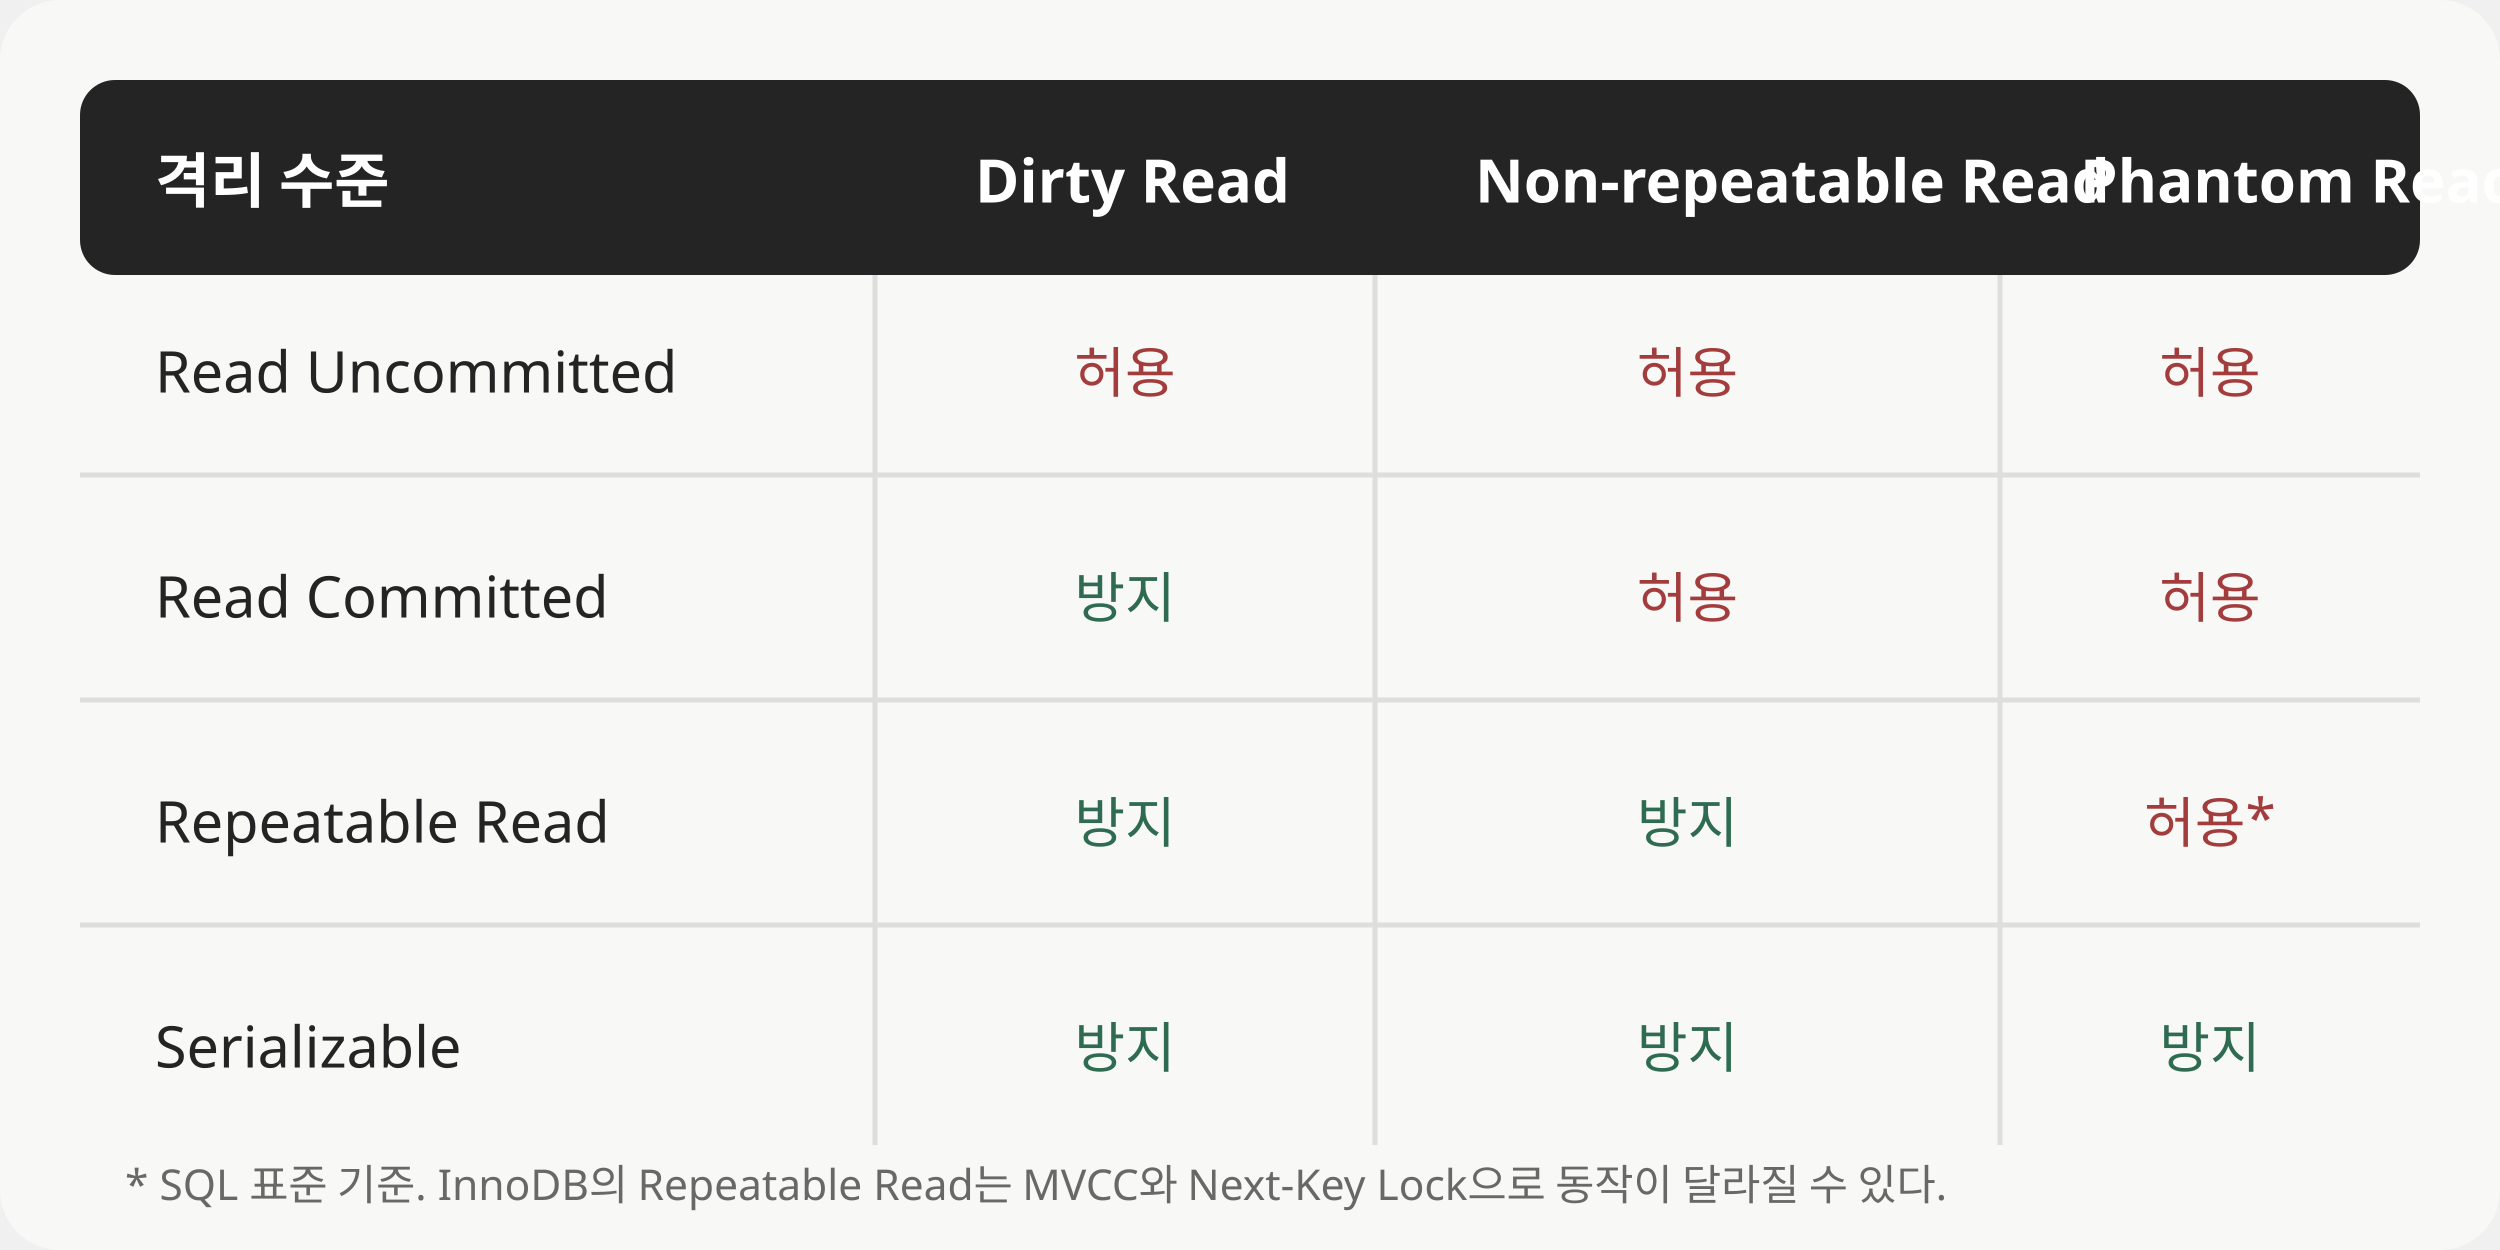
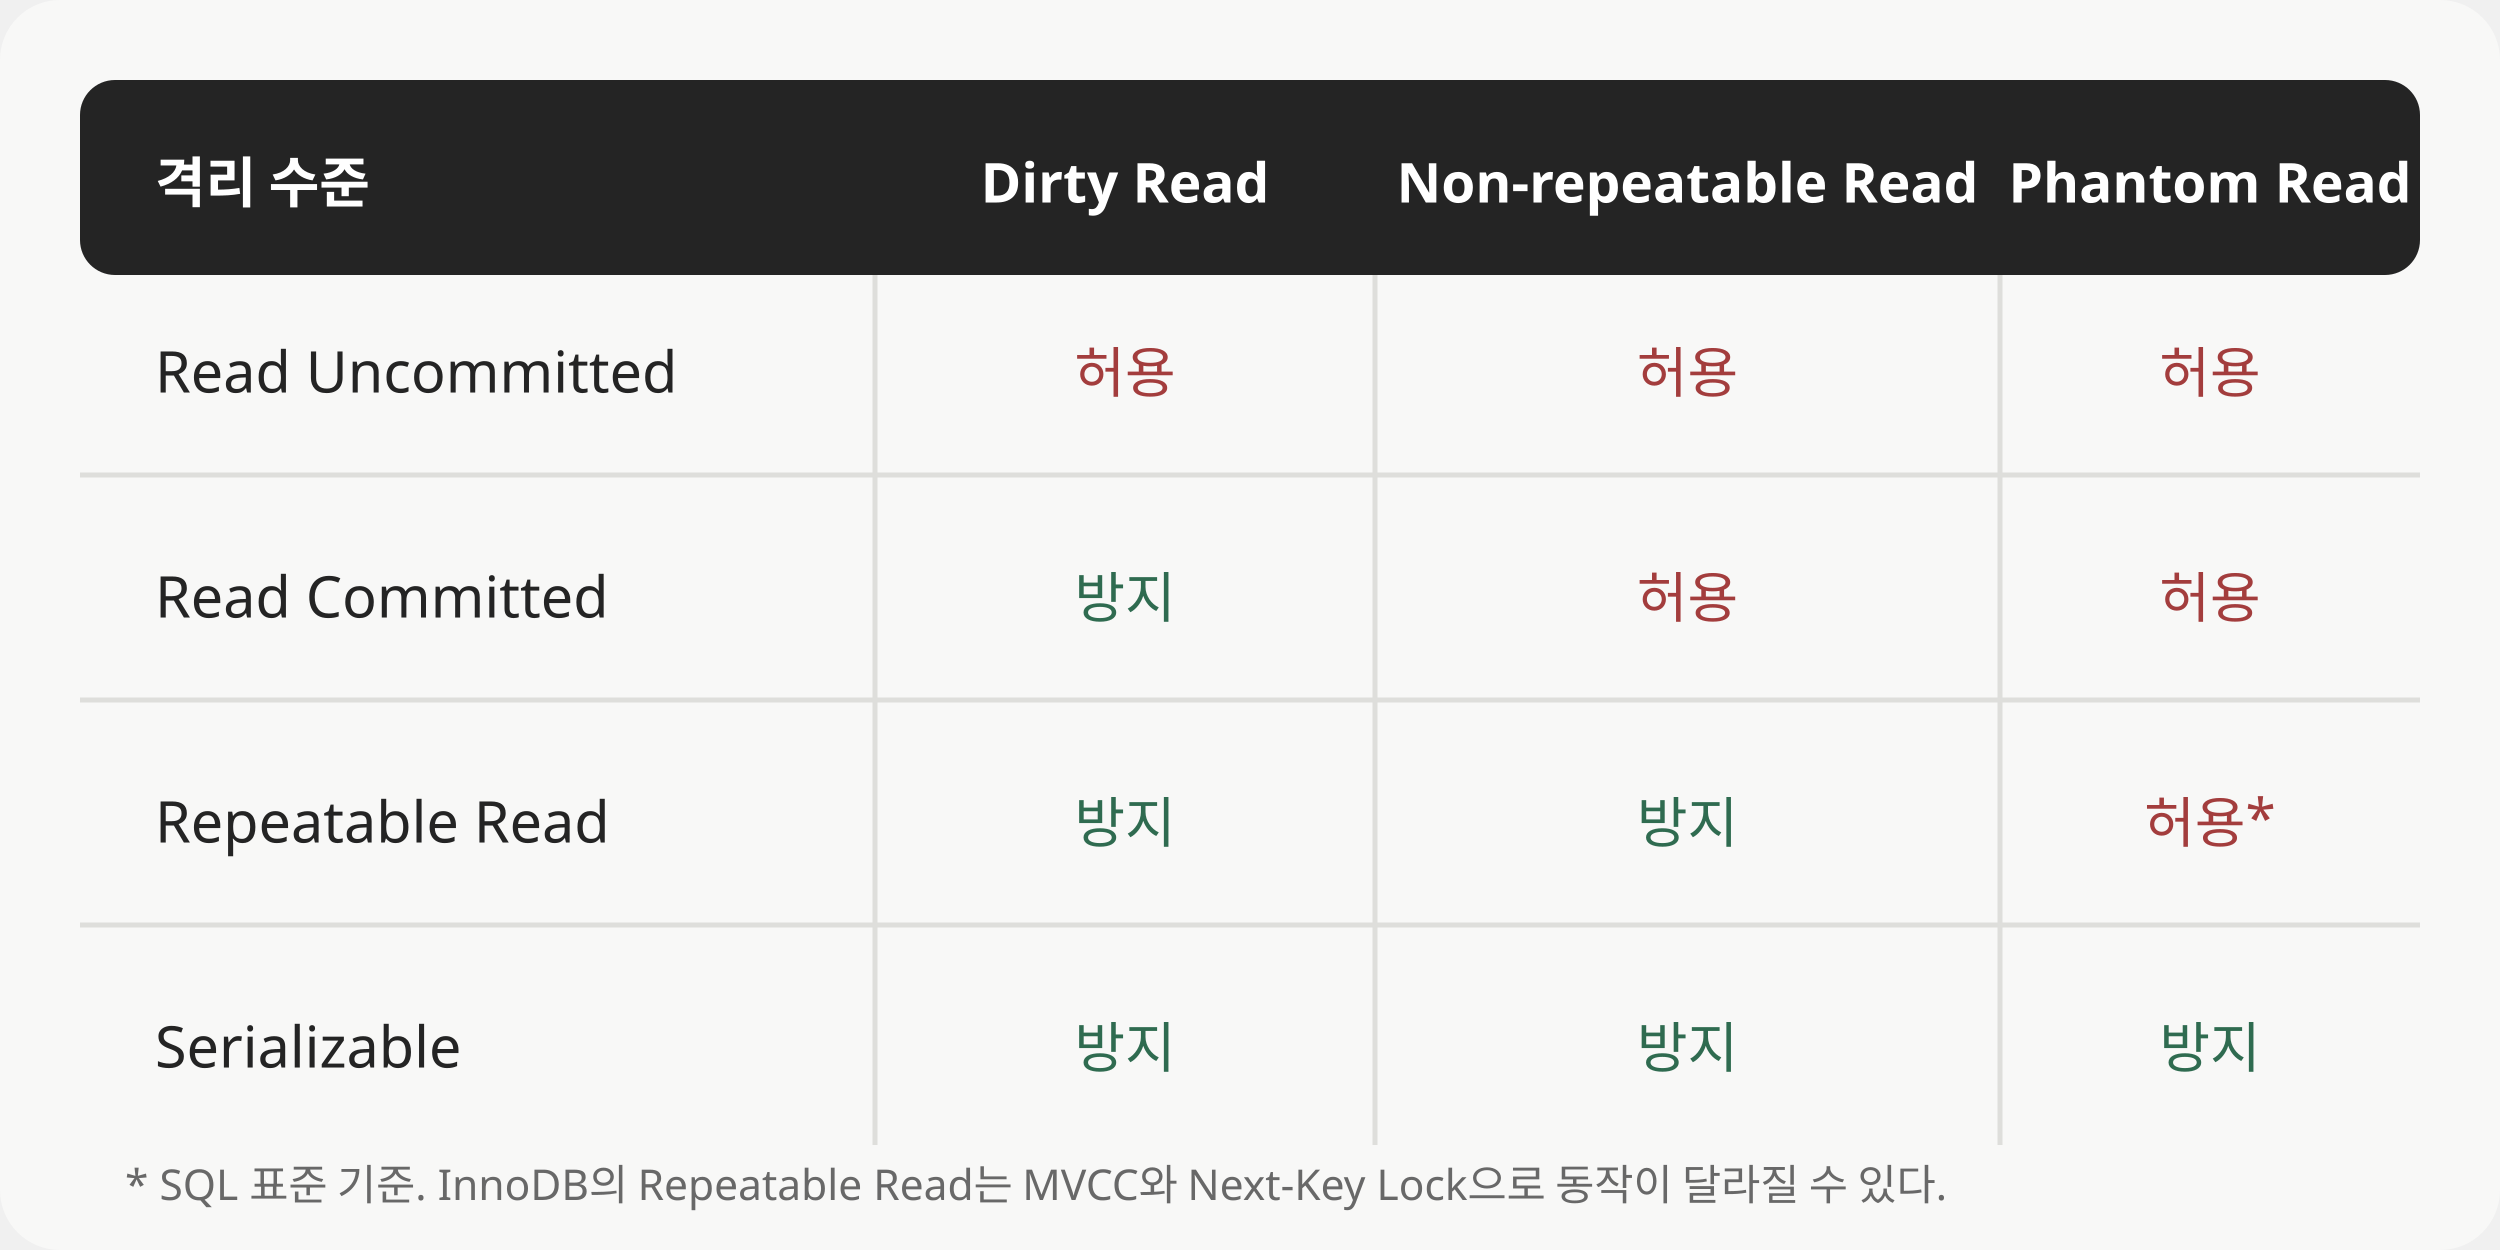
<svg xmlns="http://www.w3.org/2000/svg" width="1000" height="500" viewBox="0 0 1000 500" role="img" aria-labelledby="title desc">
  <rect width="1000" height="500" rx="24" fill="#f8f8f7" />
  <rect x="32" y="32" width="936" height="78" rx="14" fill="#242424" />
-   <g font-family="Pretendard, Noto Sans KR, sans-serif" font-size="24" font-weight="700" fill="#ffffff">
+   <g font-family="Pretendard, Noto Sans KR, sans-serif" font-size="22" font-weight="700" fill="#ffffff">
    <text x="62" y="81">격리 수준</text>
-     <text x="390" y="81">Dirty Read</text>
-     <text x="590" y="81">Non-repeatable Read</text>
-     <text x="832" y="81">Phantom Read</text>
+     <text x="450" y="81" text-anchor="middle">Dirty Read</text>
+     <text x="675" y="81" text-anchor="middle">Non-repeatable Read</text>
+     <text x="884" y="81" text-anchor="middle">Phantom Read</text>
  </g>
  <g stroke="#dededb" stroke-width="2">
    <line x1="32" y1="190" x2="968" y2="190" />
    <line x1="32" y1="280" x2="968" y2="280" />
    <line x1="32" y1="370" x2="968" y2="370" />
    <line x1="350" y1="110" x2="350" y2="458" />
    <line x1="550" y1="110" x2="550" y2="458" />
    <line x1="800" y1="110" x2="800" y2="458" />
  </g>
  <g font-family="Pretendard, Noto Sans KR, sans-serif" font-size="23" fill="#242424">
    <text x="62" y="157">Read Uncommitted</text>
    <text x="62" y="247">Read Committed</text>
    <text x="62" y="337">Repeatable Read</text>
    <text x="62" y="427">Serializable</text>
  </g>
  <g font-family="Pretendard, Noto Sans KR, sans-serif" font-size="22" text-anchor="middle">
    <g fill="#a33d3d">
      <text x="450" y="157">허용</text>
      <text x="675" y="157">허용</text>
      <text x="884" y="157">허용</text>
      <text x="675" y="247">허용</text>
      <text x="884" y="247">허용</text>
      <text x="884" y="337">허용*</text>
    </g>
    <g fill="#2f6b50">
      <text x="450" y="247">방지</text>
      <text x="450" y="337">방지</text>
      <text x="675" y="337">방지</text>
      <text x="450" y="427">방지</text>
      <text x="675" y="427">방지</text>
      <text x="884" y="427">방지</text>
    </g>
  </g>
  <text x="50" y="480" font-family="Pretendard, Noto Sans KR, sans-serif" font-size="17" fill="#686868">* SQL 표준 기준. InnoDB의 Repeatable Read는 MVCC와 Next-Key Lock으로 동작이 달라질 수 있다.</text>
</svg>
